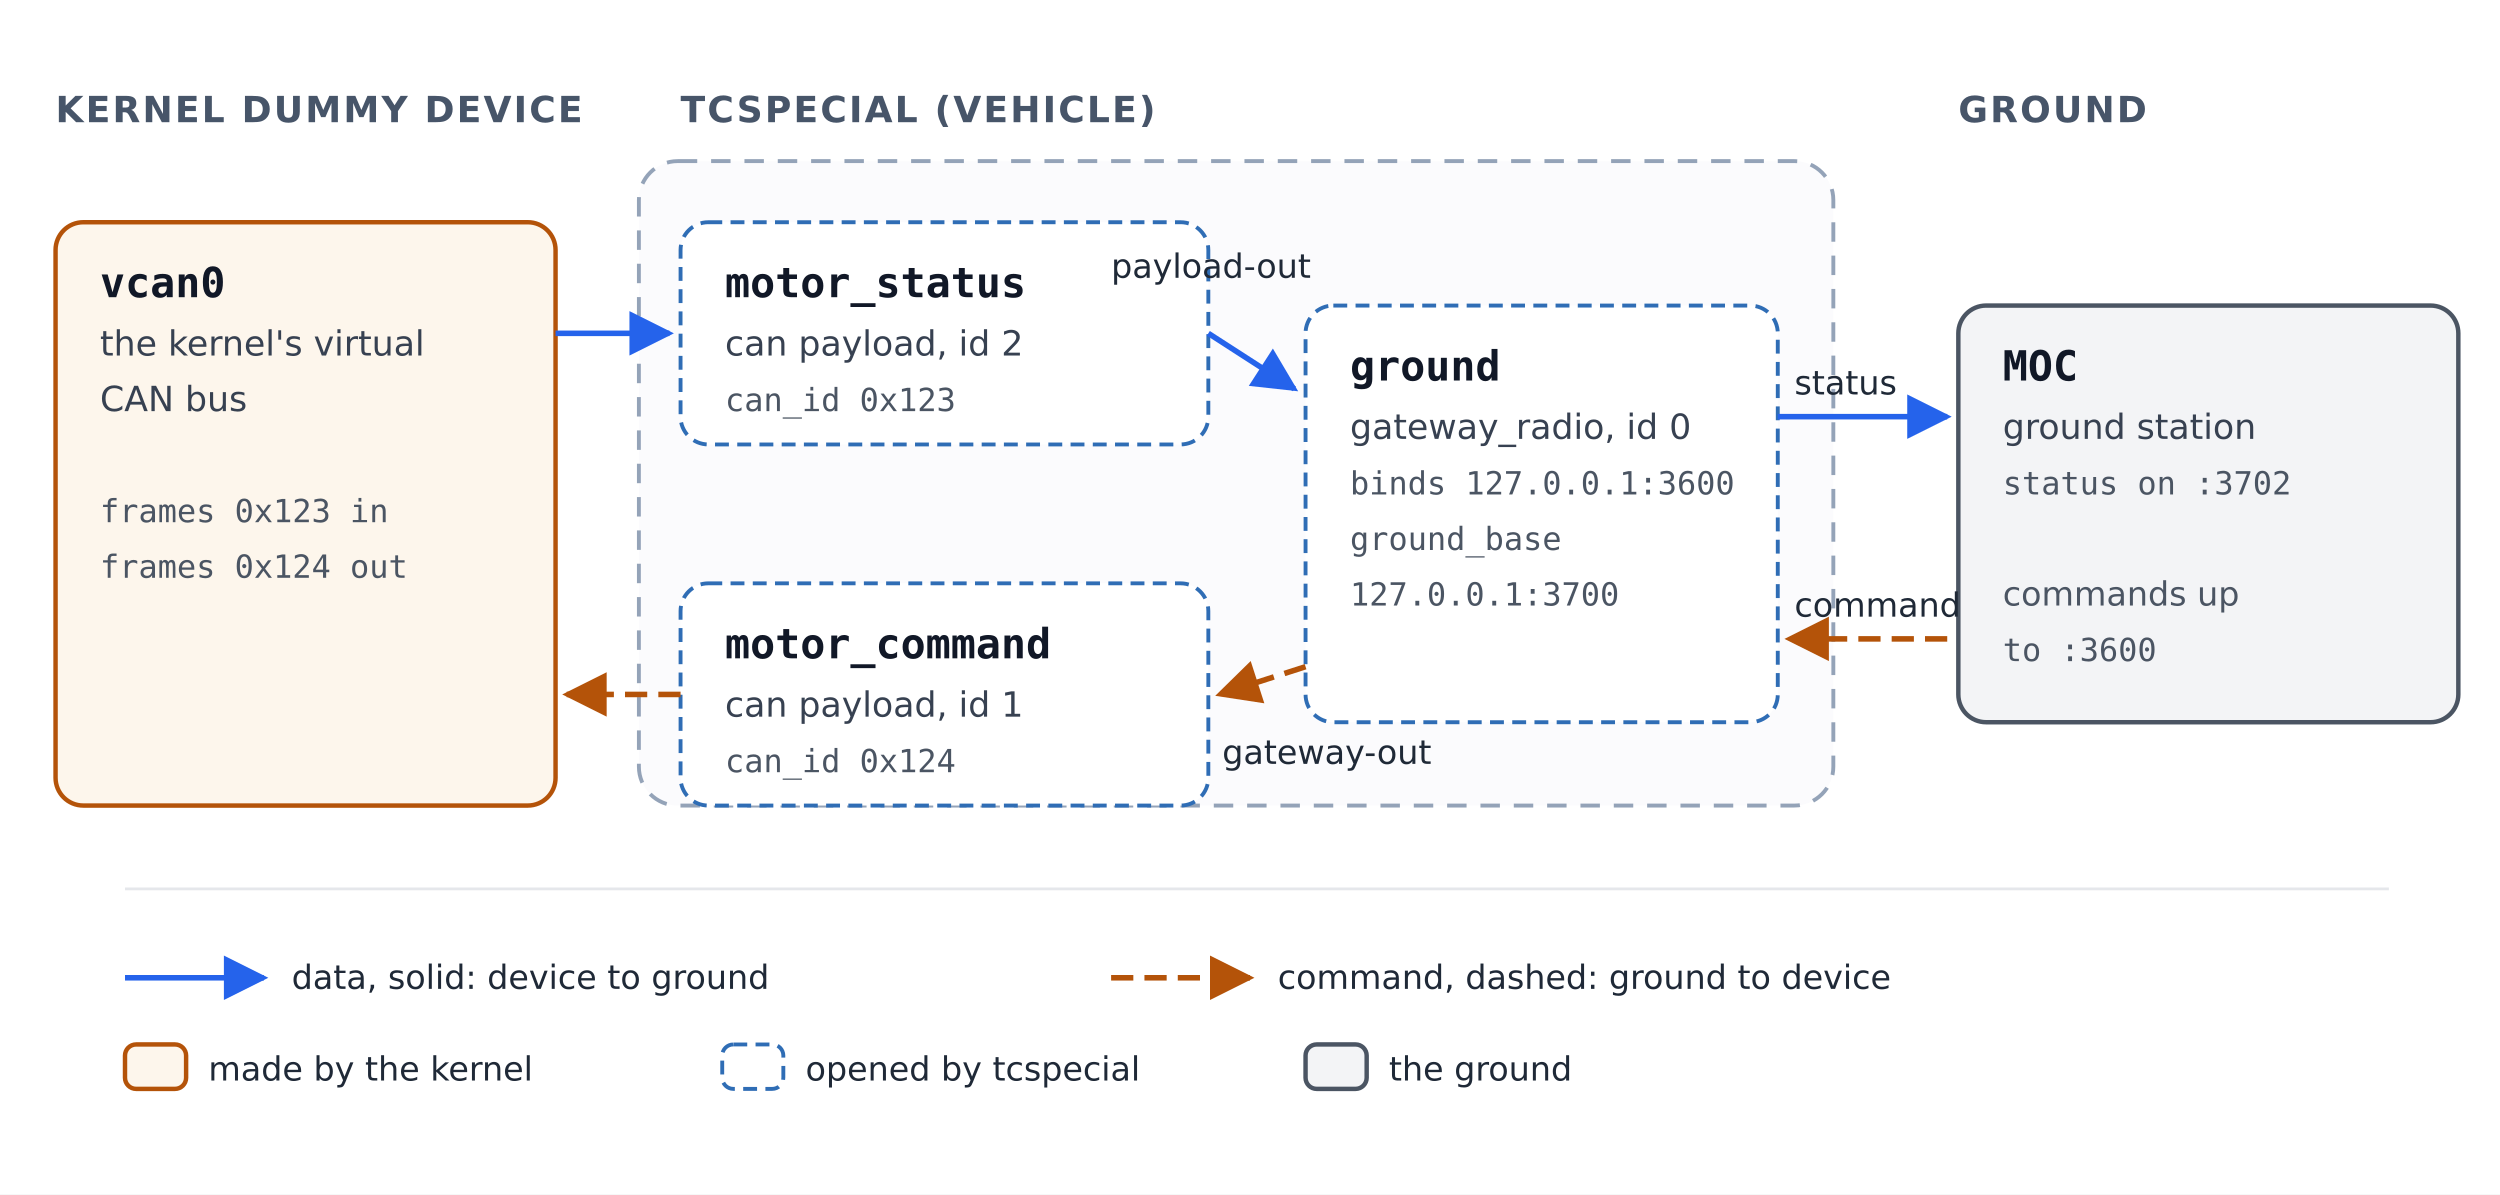
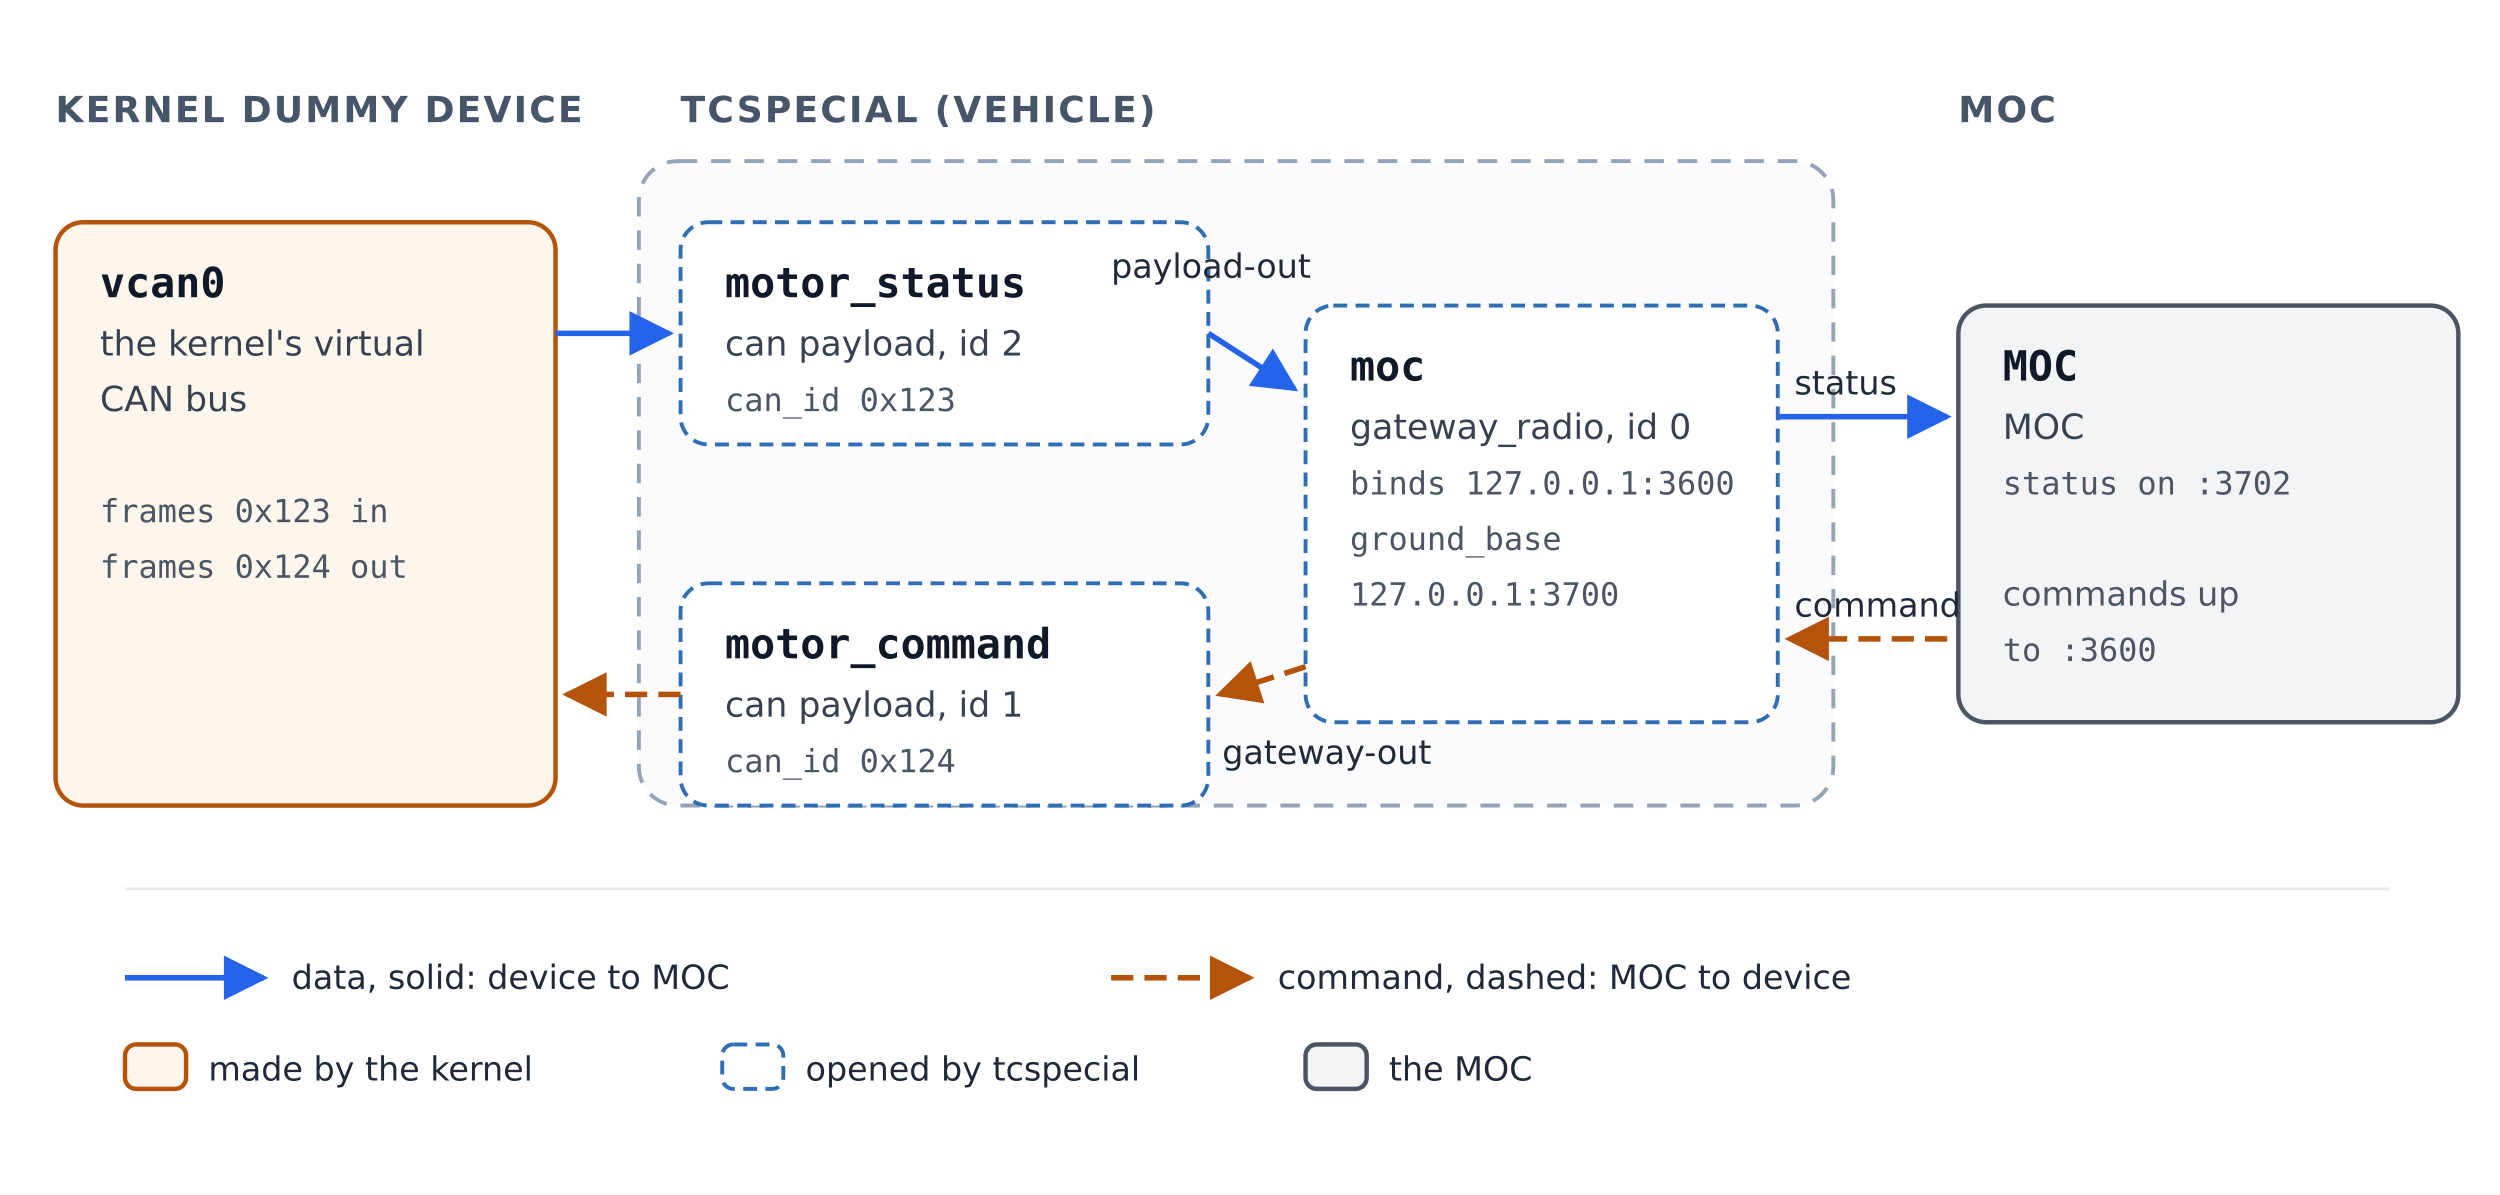
<svg xmlns="http://www.w3.org/2000/svg" width="900" height="430" viewBox="0 0 900 430" role="img" aria-labelledby="title desc">
  <defs>
    <style>
      text { font-family: "DejaVu Sans", Helvetica, Arial, sans-serif; fill: #111827; }
      .name { font-family: "DejaVu Sans Mono", Menlo, Consolas, monospace; font-size: 15px; font-weight: bold; }
      .kind { font-size: 12.5px; fill: #374151; }
      .detail { font-family: "DejaVu Sans Mono", Menlo, Consolas, monospace; font-size: 11.5px; fill: #4b5563; }
      .heading { font-size: 13px; font-weight: bold; fill: #475569; letter-spacing: 0.06em; }
      .label { font-size: 12px; fill: #1f2937; }
      .note { font-size: 12px; fill: #4b5563; }
      .socket { fill: #ffffff; stroke: #2f6db5; stroke-width: 1.4; stroke-dasharray: 5 3; }
      .kernel { fill: #fdf6ec; stroke: #b45309; stroke-width: 1.6; }
      .ground { fill: #f3f4f6; stroke: #4b5563; stroke-width: 1.6; }
      .boundary { fill: #fbfbfd; stroke: #94a3b8; stroke-width: 1.4; stroke-dasharray: 7 5; }
      .up { fill: none; stroke: #b45309; stroke-width: 2; stroke-dasharray: 8 4; }
      .down { fill: none; stroke: #2563eb; stroke-width: 2; }
    </style>
    <marker id="arrow-amber" viewBox="0 0 10 10" refX="9" refY="5" markerWidth="8" markerHeight="8" orient="auto-start-reverse">
      <path d="M0,0 L10,5 L0,10 z" fill="#b45309" />
    </marker>
    <marker id="arrow-blue" viewBox="0 0 10 10" refX="9" refY="5" markerWidth="8" markerHeight="8" orient="auto-start-reverse">
      <path d="M0,0 L10,5 L0,10 z" fill="#2563eb" />
    </marker>
  </defs>
  <rect width="900" height="430" fill="#ffffff" />
  <text class="heading" x="20" y="44">KERNEL DUMMY DEVICE</text>
  <text class="heading" x="245" y="44">TCSPECIAL (VEHICLE)</text>
-   <text class="heading" x="705" y="44">GROUND</text>
+   <text class="heading" x="705" y="44">MOC</text>
  <rect class="boundary" x="230" y="58" width="430" height="232" rx="14" />
  <rect class="kernel" x="20" y="80" width="180" height="210" rx="10" />
  <text class="name" x="36" y="107">vcan0</text>
  <text class="kind" x="36" y="128">the kernel's virtual</text>
  <text class="kind" x="36" y="148">CAN bus</text>
  <text class="note" x="36" y="168" />
  <text class="detail" x="36" y="188">frames 0x123 in</text>
  <text class="detail" x="36" y="208">frames 0x124 out</text>
  <rect class="socket" x="245" y="80" width="190" height="80" rx="10" />
  <text class="name" x="261" y="107">motor_status</text>
  <text class="kind" x="261" y="128">can payload, id 2</text>
  <text class="detail" x="261" y="148">can_id 0x123</text>
  <rect class="socket" x="245" y="210" width="190" height="80" rx="10" />
  <text class="name" x="261" y="237">motor_command</text>
  <text class="kind" x="261" y="258">can payload, id 1</text>
  <text class="detail" x="261" y="278">can_id 0x124</text>
  <rect class="socket" x="470" y="110" width="170" height="150" rx="10" />
-   <text class="name" x="486" y="137">ground</text>
+   <text class="name" x="486" y="137">moc</text>
  <text class="kind" x="486" y="158">gateway_radio, id 0</text>
  <text class="detail" x="486" y="178">binds 127.0.0.1:3600</text>
  <text class="detail" x="486" y="198">ground_base</text>
  <text class="detail" x="486" y="218">  127.0.0.1:3700</text>
  <rect class="ground" x="705" y="110" width="180" height="150" rx="10" />
  <text class="name" x="721" y="137">MOC</text>
-   <text class="kind" x="721" y="158">ground station</text>
+   <text class="kind" x="721" y="158">MOC</text>
  <text class="detail" x="721" y="178">status on :3702</text>
  <text class="note" x="721" y="198" />
  <text class="note" x="721" y="218">commands up</text>
  <text class="detail" x="721" y="238">  to :3600</text>
  <path class="down" d="M200,120 L241,120" marker-end="url(#arrow-blue)" />
  <path class="down" d="M435,120 L466,140" marker-end="url(#arrow-blue)" />
  <text class="label" x="400" y="100">payload-out</text>
  <path class="down" d="M640,150 L701,150" marker-end="url(#arrow-blue)" />
  <text class="label" x="646" y="142">status</text>
  <path class="up" d="M701,230 L644,230" marker-end="url(#arrow-amber)" />
  <text class="label" x="646" y="222">command</text>
  <path class="up" d="M470,240 L439,250" marker-end="url(#arrow-amber)" />
  <text class="label" x="440" y="275">gateway-out</text>
  <path class="up" d="M245,250 L204,250" marker-end="url(#arrow-amber)" />
  <line x1="45" y1="320" x2="860" y2="320" stroke="#e5e7eb" stroke-width="1" />
  <path class="down" d="M45,352 L95,352" marker-end="url(#arrow-blue)" />
-   <text class="label" x="105" y="356">data, solid: device to ground</text>
+   <text class="label" x="105" y="356">data, solid: device to MOC</text>
  <path class="up" d="M400,352 L450,352" marker-end="url(#arrow-amber)" />
-   <text class="label" x="460" y="356">command, dashed: ground to device</text>
+   <text class="label" x="460" y="356">command, dashed: MOC to device</text>
  <rect class="kernel" x="45" y="376" width="22" height="16" rx="4" />
  <text class="label" x="75" y="389">made by the kernel</text>
  <rect class="socket" x="260" y="376" width="22" height="16" rx="4" />
  <text class="label" x="290" y="389">opened by tcspecial</text>
  <rect class="ground" x="470" y="376" width="22" height="16" rx="4" />
-   <text class="label" x="500" y="389">the ground</text>
+   <text class="label" x="500" y="389">the MOC</text>
</svg>
